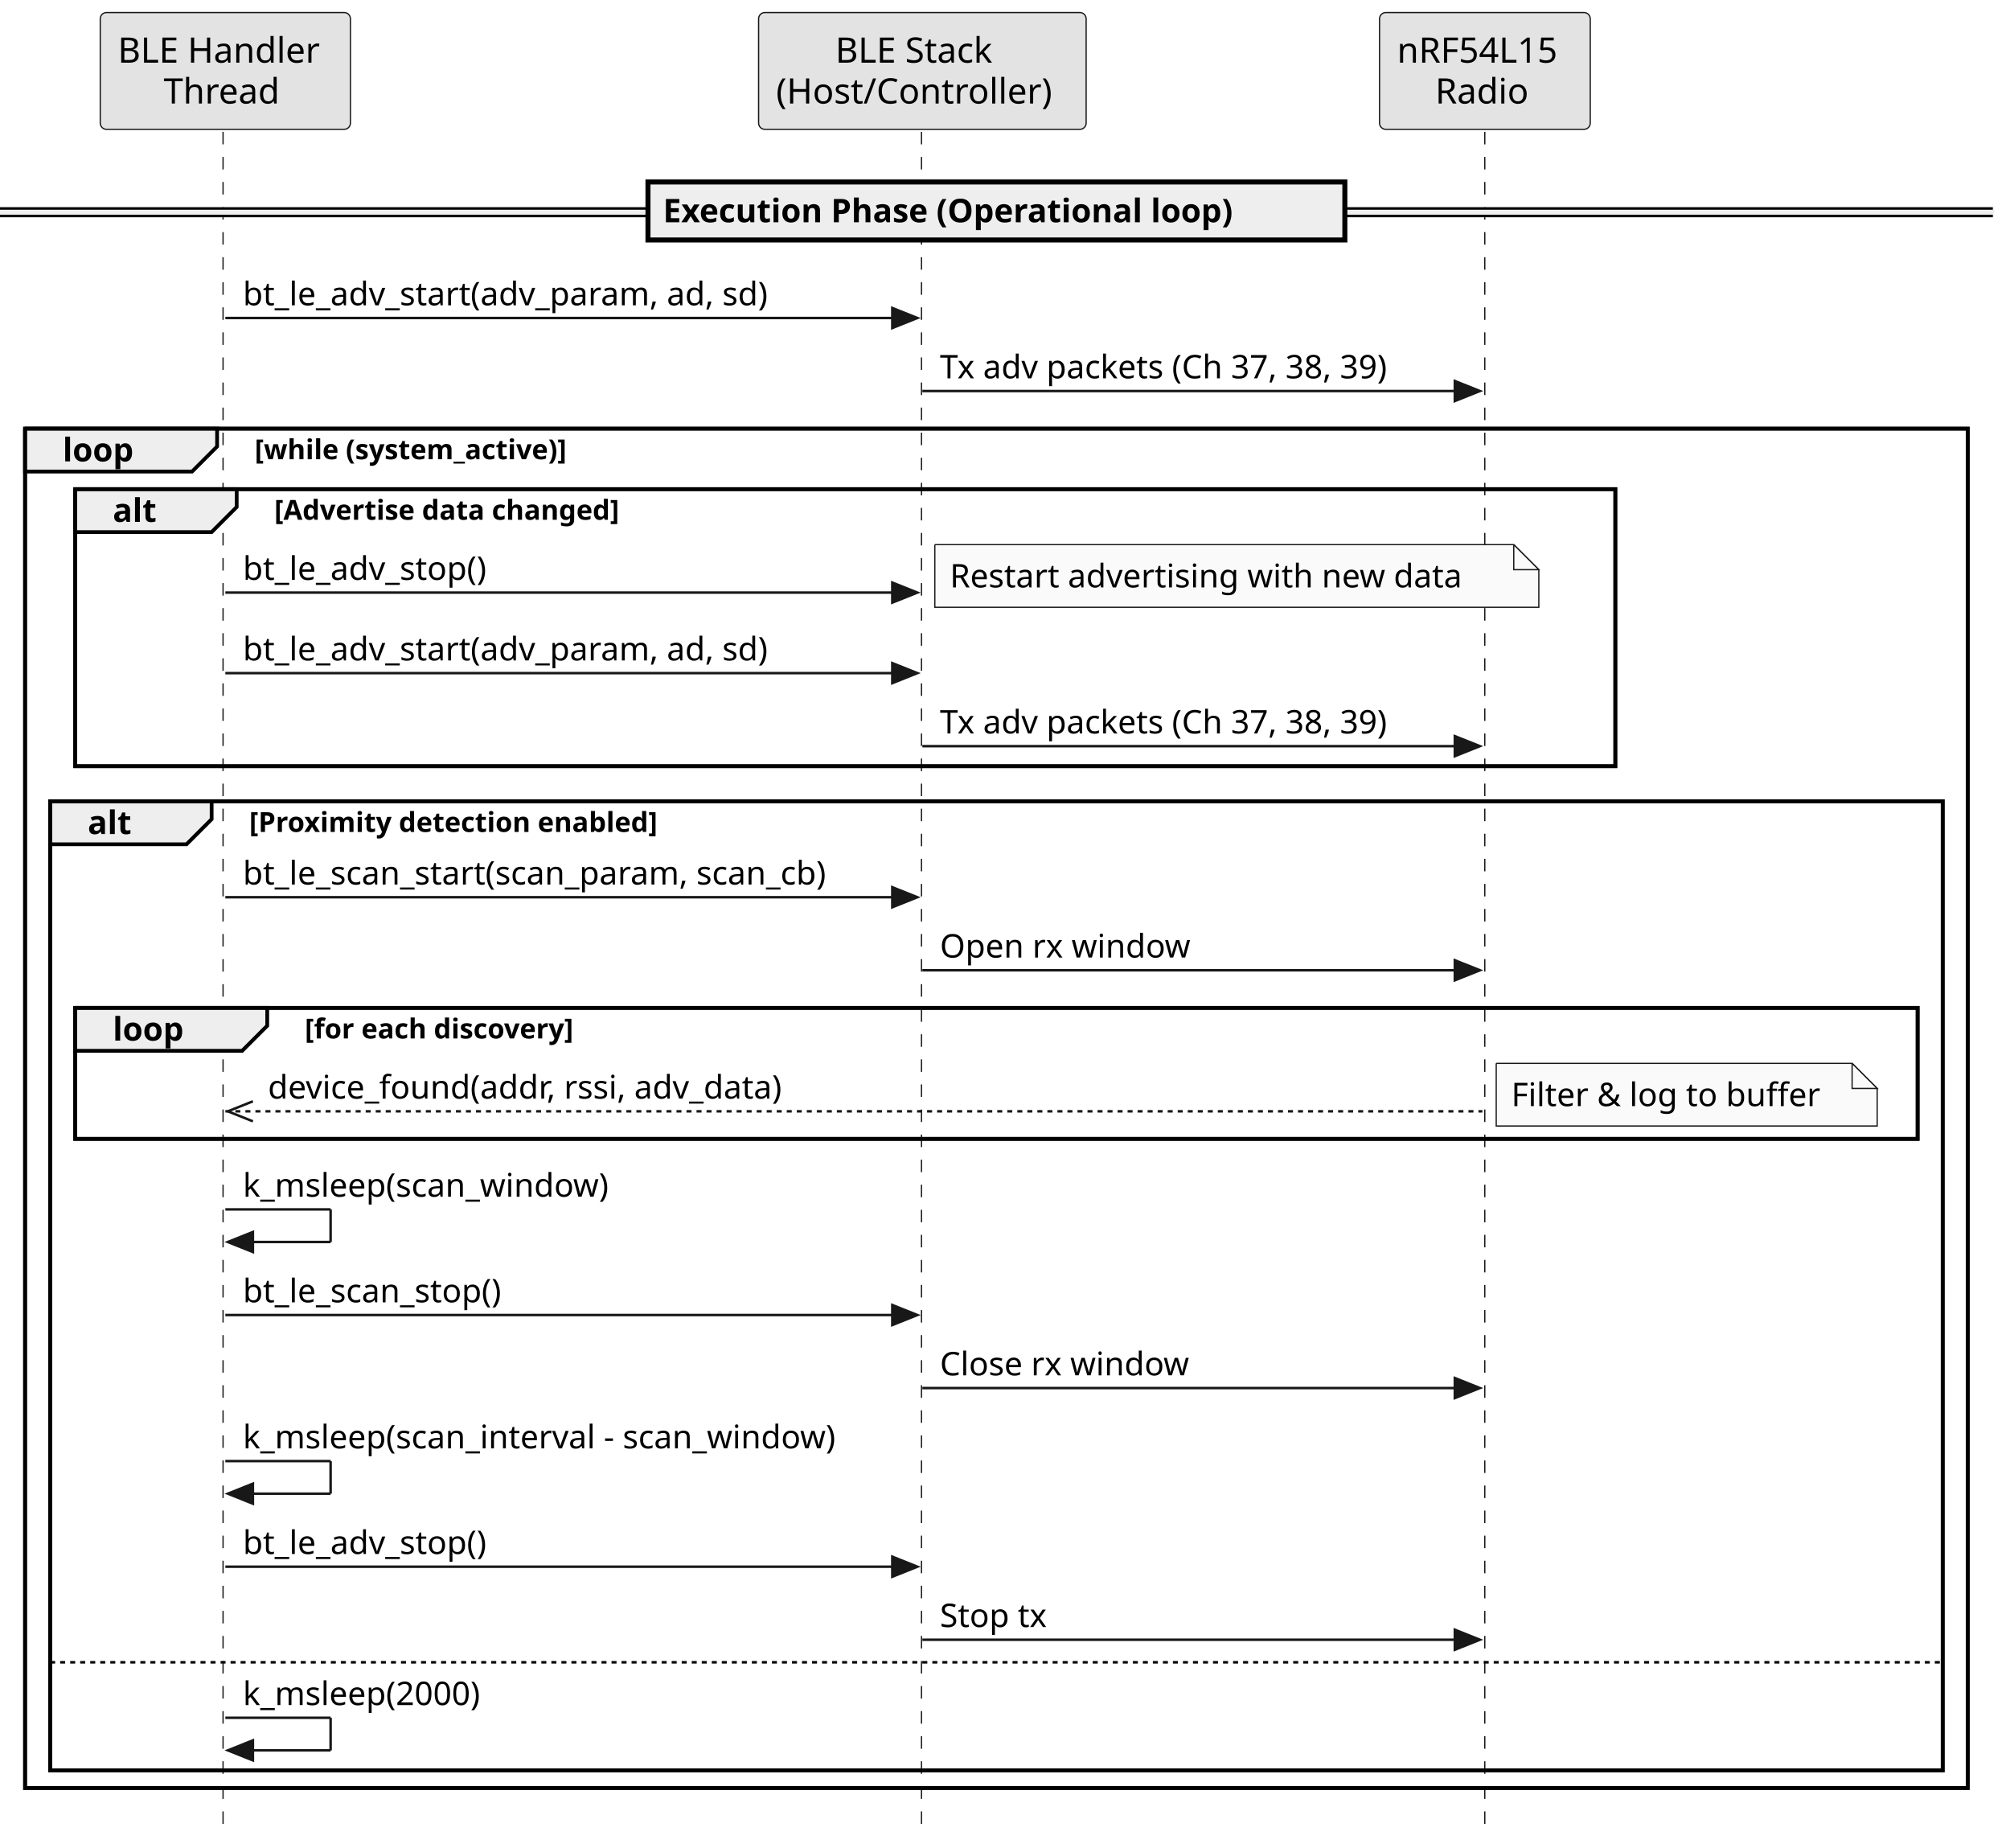
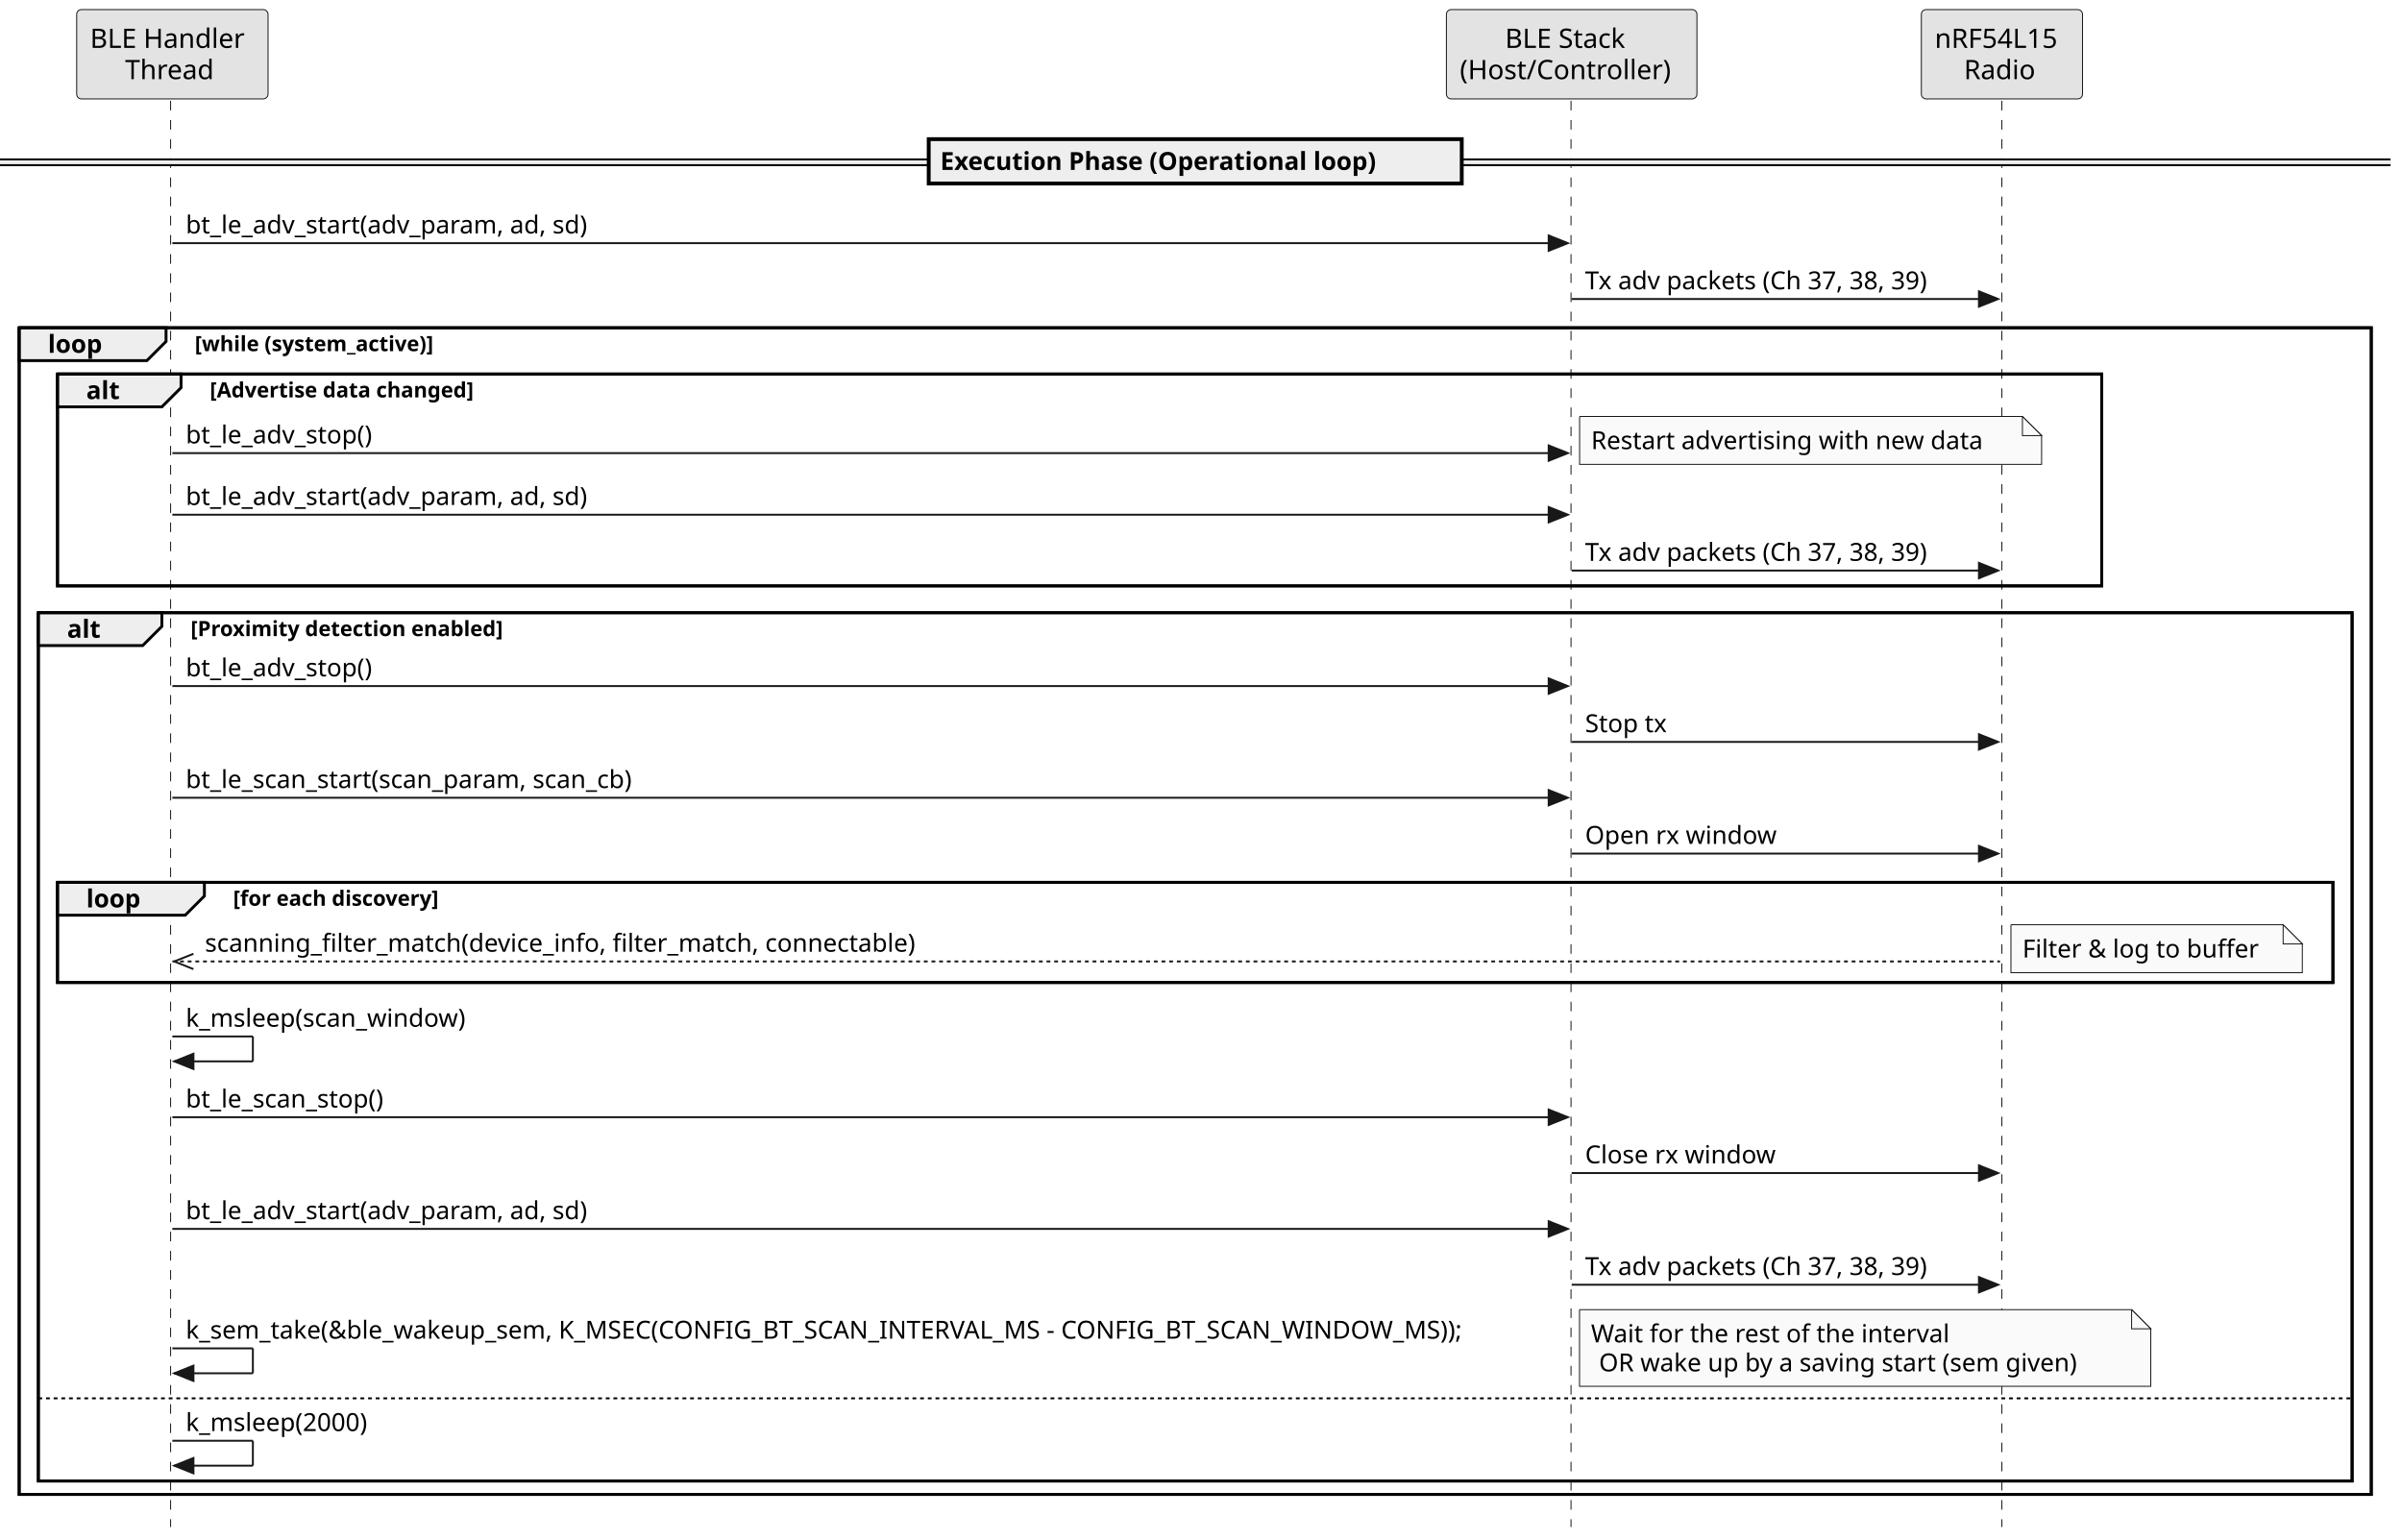
- <svg xmlns="http://www.w3.org/2000/svg" contentStyleType="text/css" data-diagram-type="SEQUENCE" height="737px" preserveAspectRatio="none" style="width:802px;height:737px;background:#FFFFFF;" version="1.1" viewBox="0 0 802 737" width="802px" zoomAndPan="magnify">
+ <svg xmlns="http://www.w3.org/2000/svg" contentStyleType="text/css" data-diagram-type="SEQUENCE" height="803px" preserveAspectRatio="none" style="width:1253px;height:803px;background:#FFFFFF;" version="1.1" viewBox="0 0 1253 803" width="1253px" zoomAndPan="magnify">
  <defs />
  <g>
-     <rect fill="none" height="542.258" style="stroke:#000000;stroke-width:1.5;" width="775.144" x="10" y="170.992" />
-     <rect fill="none" height="110.531" style="stroke:#000000;stroke-width:1.5;" width="614.522" x="30" y="195.125" />
-     <rect fill="none" height="386.594" style="stroke:#000000;stroke-width:1.5;" width="755.144" x="20" y="319.656" />
-     <rect fill="none" height="52.266" style="stroke:#000000;stroke-width:1.5;" width="735.144" x="30" y="402.055" />
+     <rect fill="none" height="608.656" style="stroke:#000000;stroke-width:1.5;" width="1226.974" x="10" y="170.992" />
+     <rect fill="none" height="110.531" style="stroke:#000000;stroke-width:1.5;" width="1066.352" x="30" y="195.125" />
+     <rect fill="none" height="452.992" style="stroke:#000000;stroke-width:1.5;" width="1206.974" x="20" y="319.656" />
+     <rect fill="none" height="52.266" style="stroke:#000000;stroke-width:1.5;" width="1186.974" x="30" y="460.32" />
    <g class="participant-lifeline" data-entity-uid="part1" data-qualified-name="APP" id="part1-lifeline">
      <g>
-         <rect fill="#000000" fill-opacity="0" height="677.656" width="8" x="85.913" y="52.594" />
-         <line style="stroke:#181818;stroke-width:0.5;stroke-dasharray:5,5;" x1="89" x2="89" y1="52.594" y2="730.25" />
+         <rect fill="#000000" fill-opacity="0" height="744.055" width="8" x="85.913" y="52.594" />
+         <line style="stroke:#181818;stroke-width:0.5;stroke-dasharray:5,5;" x1="89" x2="89" y1="52.594" y2="796.648" />
      </g>
    </g>
    <g class="participant-lifeline" data-entity-uid="part2" data-qualified-name="S" id="part2-lifeline">
      <g>
-         <rect fill="#000000" fill-opacity="0" height="677.656" width="8" x="364.028" y="52.594" />
-         <line style="stroke:#181818;stroke-width:0.5;stroke-dasharray:5,5;" x1="367.684" x2="367.684" y1="52.594" y2="730.25" />
+         <rect fill="#000000" fill-opacity="0" height="744.055" width="8" x="815.858" y="52.594" />
+         <line style="stroke:#181818;stroke-width:0.5;stroke-dasharray:5,5;" x1="819.514" x2="819.514" y1="52.594" y2="796.648" />
      </g>
    </g>
    <g class="participant-lifeline" data-entity-uid="part3" data-qualified-name="HW" id="part3-lifeline">
      <g>
-         <rect fill="#000000" fill-opacity="0" height="677.656" width="8" x="588.481" y="52.594" />
-         <line style="stroke:#181818;stroke-width:0.5;stroke-dasharray:5,5;" x1="592.44" x2="592.44" y1="52.594" y2="730.25" />
+         <rect fill="#000000" fill-opacity="0" height="744.055" width="8" x="1040.311" y="52.594" />
+         <line style="stroke:#181818;stroke-width:0.5;stroke-dasharray:5,5;" x1="1044.27" x2="1044.27" y1="52.594" y2="796.648" />
      </g>
    </g>
    <g class="participant participant-head" data-entity-uid="part1" data-qualified-name="APP" id="part1-head">
      <rect fill="#E3E3E3" height="46.594" rx="2.5" ry="2.5" style="stroke:#181818;stroke-width:0.5;" width="99.825" x="40" y="5" />
      <text fill="#000000" font-family="sans-serif" font-size="14" lengthAdjust="spacing" textLength="85.825" x="47" y="24.995">BLE Handler</text>
      <text fill="#000000" font-family="sans-serif" font-size="14" lengthAdjust="spacing" textLength="49.26" x="65.283" y="41.292">Thread</text>
    </g>
    <g class="participant participant-head" data-entity-uid="part2" data-qualified-name="S" id="part2-head">
-       <rect fill="#E3E3E3" height="46.594" rx="2.5" ry="2.5" style="stroke:#181818;stroke-width:0.5;" width="130.69" x="302.684" y="5" />
-       <text fill="#000000" font-family="sans-serif" font-size="14" lengthAdjust="spacing" textLength="69.46" x="333.298" y="24.995">BLE Stack</text>
-       <text fill="#000000" font-family="sans-serif" font-size="14" lengthAdjust="spacing" textLength="116.689" x="309.684" y="41.292">(Host/Controller)</text>
+       <rect fill="#E3E3E3" height="46.594" rx="2.5" ry="2.5" style="stroke:#181818;stroke-width:0.5;" width="130.69" x="754.514" y="5" />
+       <text fill="#000000" font-family="sans-serif" font-size="14" lengthAdjust="spacing" textLength="69.46" x="785.128" y="24.995">BLE Stack</text>
+       <text fill="#000000" font-family="sans-serif" font-size="14" lengthAdjust="spacing" textLength="116.689" x="761.514" y="41.292">(Host/Controller)</text>
    </g>
    <g class="participant participant-head" data-entity-uid="part3" data-qualified-name="HW" id="part3-head">
-       <rect fill="#E3E3E3" height="46.594" rx="2.5" ry="2.5" style="stroke:#181818;stroke-width:0.5;" width="84.082" x="550.44" y="5" />
-       <text fill="#000000" font-family="sans-serif" font-size="14" lengthAdjust="spacing" textLength="70.082" x="557.44" y="24.995">nRF54L15</text>
-       <text fill="#000000" font-family="sans-serif" font-size="14" lengthAdjust="spacing" textLength="39.648" x="572.657" y="41.292">Radio</text>
+       <rect fill="#E3E3E3" height="46.594" rx="2.5" ry="2.5" style="stroke:#181818;stroke-width:0.5;" width="84.082" x="1002.27" y="5" />
+       <text fill="#000000" font-family="sans-serif" font-size="14" lengthAdjust="spacing" textLength="70.082" x="1009.27" y="24.995">nRF54L15</text>
+       <text fill="#000000" font-family="sans-serif" font-size="14" lengthAdjust="spacing" textLength="39.648" x="1024.487" y="41.292">Radio</text>
    </g>
-     <rect fill="#EEEEEE" height="3" style="stroke:#EEEEEE;stroke-width:1;" width="795.144" x="0" y="83.16" />
-     <line style="stroke:#000000;stroke-width:1;" x1="0" x2="795.144" y1="83.16" y2="83.16" />
-     <line style="stroke:#000000;stroke-width:1;" x1="0" x2="795.144" y1="86.16" y2="86.16" />
-     <rect fill="#EEEEEE" height="23.133" style="stroke:#000000;stroke-width:2;" width="278.062" x="258.541" y="72.594" />
-     <text fill="#000000" font-family="sans-serif" font-size="13" font-weight="bold" lengthAdjust="spacing" textLength="259.537" x="264.541" y="88.661">Execution Phase (Operational loop)</text>
+     <rect fill="#EEEEEE" height="3" style="stroke:#EEEEEE;stroke-width:1;" width="1246.974" x="0" y="83.16" />
+     <line style="stroke:#000000;stroke-width:1;" x1="0" x2="1246.974" y1="83.16" y2="83.16" />
+     <line style="stroke:#000000;stroke-width:1;" x1="0" x2="1246.974" y1="86.16" y2="86.16" />
+     <rect fill="#EEEEEE" height="23.133" style="stroke:#000000;stroke-width:2;" width="278.062" x="484.456" y="72.594" />
+     <text fill="#000000" font-family="sans-serif" font-size="13" font-weight="bold" lengthAdjust="spacing" textLength="259.537" x="490.456" y="88.661">Execution Phase (Operational loop)</text>
    <g class="message" data-entity-1="part1" data-entity-2="part2" id="msg1">
-       <polygon fill="#181818" points="356.028,122.859,366.028,126.859,356.028,130.859" style="stroke:#181818;stroke-width:1;" />
-       <line style="stroke:#181818;stroke-width:1;" x1="89.913" x2="362.028" y1="126.859" y2="126.859" />
+       <polygon fill="#181818" points="807.858,122.859,817.858,126.859,807.858,130.859" style="stroke:#181818;stroke-width:1;" />
+       <line style="stroke:#181818;stroke-width:1;" x1="89.913" x2="813.858" y1="126.859" y2="126.859" />
      <text fill="#000000" font-family="sans-serif" font-size="13" lengthAdjust="spacing" textLength="229.169" x="96.913" y="121.793">bt_le_adv_start(adv_param, ad, sd)</text>
    </g>
    <g class="message" data-entity-1="part2" data-entity-2="part3" id="msg2">
-       <polygon fill="#181818" points="580.481,151.992,590.481,155.992,580.481,159.992" style="stroke:#181818;stroke-width:1;" />
-       <line style="stroke:#181818;stroke-width:1;" x1="368.028" x2="586.481" y1="155.992" y2="155.992" />
-       <text fill="#000000" font-family="sans-serif" font-size="13" lengthAdjust="spacing" textLength="200.453" x="375.028" y="150.926">Tx adv packets (Ch 37, 38, 39)</text>
+       <polygon fill="#181818" points="1032.311,151.992,1042.311,155.992,1032.311,159.992" style="stroke:#181818;stroke-width:1;" />
+       <line style="stroke:#181818;stroke-width:1;" x1="819.858" x2="1038.311" y1="155.992" y2="155.992" />
+       <text fill="#000000" font-family="sans-serif" font-size="13" lengthAdjust="spacing" textLength="200.453" x="826.858" y="150.926">Tx adv packets (Ch 37, 38, 39)</text>
    </g>
    <path d="M10,170.992 L86.624,170.992 L86.624,178.125 L76.624,188.125 L10,188.125 L10,170.992" fill="#EEEEEE" style="stroke:#000000;stroke-width:1.5;" />
-     <rect fill="none" height="542.258" style="stroke:#000000;stroke-width:1.5;" width="775.144" x="10" y="170.992" />
+     <rect fill="none" height="608.656" style="stroke:#000000;stroke-width:1.5;" width="1226.974" x="10" y="170.992" />
    <text fill="#000000" font-family="sans-serif" font-size="13" font-weight="bold" lengthAdjust="spacing" textLength="31.624" x="25" y="184.059">loop</text>
    <text fill="#000000" font-family="sans-serif" font-size="11" font-weight="bold" lengthAdjust="spacing" textLength="144.482" x="101.624" y="183.203">[while (system_active)]</text>
    <path d="M30,195.125 L94.443,195.125 L94.443,202.258 L84.443,212.258 L30,212.258 L30,195.125" fill="#EEEEEE" style="stroke:#000000;stroke-width:1.5;" />
-     <rect fill="none" height="110.531" style="stroke:#000000;stroke-width:1.5;" width="614.522" x="30" y="195.125" />
+     <rect fill="none" height="110.531" style="stroke:#000000;stroke-width:1.5;" width="1066.352" x="30" y="195.125" />
    <text fill="#000000" font-family="sans-serif" font-size="13" font-weight="bold" lengthAdjust="spacing" textLength="19.443" x="45" y="208.192">alt</text>
    <text fill="#000000" font-family="sans-serif" font-size="11" font-weight="bold" lengthAdjust="spacing" textLength="157.985" x="109.443" y="207.335">[Advertise data changed]</text>
    <g class="message" data-entity-1="part1" data-entity-2="part2" id="msg3">
-       <polygon fill="#181818" points="356.028,232.391,366.028,236.391,356.028,240.391" style="stroke:#181818;stroke-width:1;" />
-       <line style="stroke:#181818;stroke-width:1;" x1="89.913" x2="362.028" y1="236.391" y2="236.391" />
+       <polygon fill="#181818" points="807.858,232.391,817.858,236.391,807.858,240.391" style="stroke:#181818;stroke-width:1;" />
+       <line style="stroke:#181818;stroke-width:1;" x1="89.913" x2="813.858" y1="236.391" y2="236.391" />
      <text fill="#000000" font-family="sans-serif" font-size="13" lengthAdjust="spacing" textLength="106.59" x="96.913" y="231.325">bt_le_adv_stop()</text>
    </g>
-     <path d="M373,217.258 L373,242.258 L614,242.258 L614,227.258 L604,217.258 L373,217.258" fill="#FAFAFA" style="stroke:#181818;stroke-width:0.5;" />
-     <path d="M604,217.258 L604,227.258 L614,227.258 L604,217.258" fill="#FAFAFA" style="stroke:#181818;stroke-width:0.5;" />
-     <text fill="#000000" font-family="sans-serif" font-size="13" lengthAdjust="spacing" textLength="220.41" x="379" y="234.325">Restart advertising with new data</text>
+     <path d="M824,217.258 L824,242.258 L1065,242.258 L1065,227.258 L1055,217.258 L824,217.258" fill="#FAFAFA" style="stroke:#181818;stroke-width:0.5;" />
+     <path d="M1055,217.258 L1055,227.258 L1065,227.258 L1055,217.258" fill="#FAFAFA" style="stroke:#181818;stroke-width:0.5;" />
+     <text fill="#000000" font-family="sans-serif" font-size="13" lengthAdjust="spacing" textLength="220.41" x="830" y="234.325">Restart advertising with new data</text>
    <g class="message" data-entity-1="part1" data-entity-2="part2" id="msg5">
-       <polygon fill="#181818" points="356.028,264.523,366.028,268.523,356.028,272.523" style="stroke:#181818;stroke-width:1;" />
-       <line style="stroke:#181818;stroke-width:1;" x1="89.913" x2="362.028" y1="268.523" y2="268.523" />
+       <polygon fill="#181818" points="807.858,264.523,817.858,268.523,807.858,272.523" style="stroke:#181818;stroke-width:1;" />
+       <line style="stroke:#181818;stroke-width:1;" x1="89.913" x2="813.858" y1="268.523" y2="268.523" />
      <text fill="#000000" font-family="sans-serif" font-size="13" lengthAdjust="spacing" textLength="229.169" x="96.913" y="263.457">bt_le_adv_start(adv_param, ad, sd)</text>
    </g>
    <g class="message" data-entity-1="part2" data-entity-2="part3" id="msg6">
-       <polygon fill="#181818" points="580.481,293.656,590.481,297.656,580.481,301.656" style="stroke:#181818;stroke-width:1;" />
-       <line style="stroke:#181818;stroke-width:1;" x1="368.028" x2="586.481" y1="297.656" y2="297.656" />
-       <text fill="#000000" font-family="sans-serif" font-size="13" lengthAdjust="spacing" textLength="200.453" x="375.028" y="292.59">Tx adv packets (Ch 37, 38, 39)</text>
+       <polygon fill="#181818" points="1032.311,293.656,1042.311,297.656,1032.311,301.656" style="stroke:#181818;stroke-width:1;" />
+       <line style="stroke:#181818;stroke-width:1;" x1="819.858" x2="1038.311" y1="297.656" y2="297.656" />
+       <text fill="#000000" font-family="sans-serif" font-size="13" lengthAdjust="spacing" textLength="200.453" x="826.858" y="292.59">Tx adv packets (Ch 37, 38, 39)</text>
    </g>
    <path d="M20,319.656 L84.443,319.656 L84.443,326.789 L74.443,336.789 L20,336.789 L20,319.656" fill="#EEEEEE" style="stroke:#000000;stroke-width:1.5;" />
-     <rect fill="none" height="386.594" style="stroke:#000000;stroke-width:1.5;" width="755.144" x="20" y="319.656" />
+     <rect fill="none" height="452.992" style="stroke:#000000;stroke-width:1.5;" width="1206.974" x="20" y="319.656" />
    <text fill="#000000" font-family="sans-serif" font-size="13" font-weight="bold" lengthAdjust="spacing" textLength="19.443" x="35" y="332.723">alt</text>
    <text fill="#000000" font-family="sans-serif" font-size="11" font-weight="bold" lengthAdjust="spacing" textLength="185.969" x="99.443" y="331.867">[Proximity detection enabled]</text>
    <g class="message" data-entity-1="part1" data-entity-2="part2" id="msg7">
-       <polygon fill="#181818" points="356.028,353.922,366.028,357.922,356.028,361.922" style="stroke:#181818;stroke-width:1;" />
-       <line style="stroke:#181818;stroke-width:1;" x1="89.913" x2="362.028" y1="357.922" y2="357.922" />
-       <text fill="#000000" font-family="sans-serif" font-size="13" lengthAdjust="spacing" textLength="254.116" x="96.913" y="352.856">bt_le_scan_start(scan_param, scan_cb)</text>
+       <polygon fill="#181818" points="807.858,353.922,817.858,357.922,807.858,361.922" style="stroke:#181818;stroke-width:1;" />
+       <line style="stroke:#181818;stroke-width:1;" x1="89.913" x2="813.858" y1="357.922" y2="357.922" />
+       <text fill="#000000" font-family="sans-serif" font-size="13" lengthAdjust="spacing" textLength="106.59" x="96.913" y="352.856">bt_le_adv_stop()</text>
    </g>
    <g class="message" data-entity-1="part2" data-entity-2="part3" id="msg8">
-       <polygon fill="#181818" points="580.481,383.055,590.481,387.055,580.481,391.055" style="stroke:#181818;stroke-width:1;" />
-       <line style="stroke:#181818;stroke-width:1;" x1="368.028" x2="586.481" y1="387.055" y2="387.055" />
-       <text fill="#000000" font-family="sans-serif" font-size="13" lengthAdjust="spacing" textLength="105.346" x="375.028" y="381.989">Open rx window</text>
+       <polygon fill="#181818" points="1032.311,383.055,1042.311,387.055,1032.311,391.055" style="stroke:#181818;stroke-width:1;" />
+       <line style="stroke:#181818;stroke-width:1;" x1="819.858" x2="1038.311" y1="387.055" y2="387.055" />
+       <text fill="#000000" font-family="sans-serif" font-size="13" lengthAdjust="spacing" textLength="46.477" x="826.858" y="381.989">Stop tx</text>
    </g>
-     <path d="M30,402.055 L106.624,402.055 L106.624,409.188 L96.624,419.188 L30,419.188 L30,402.055" fill="#EEEEEE" style="stroke:#000000;stroke-width:1.5;" />
-     <rect fill="none" height="52.266" style="stroke:#000000;stroke-width:1.5;" width="735.144" x="30" y="402.055" />
-     <text fill="#000000" font-family="sans-serif" font-size="13" font-weight="bold" lengthAdjust="spacing" textLength="31.624" x="45" y="415.122">loop</text>
-     <text fill="#000000" font-family="sans-serif" font-size="11" font-weight="bold" lengthAdjust="spacing" textLength="124.212" x="121.624" y="414.265">[for each discovery]</text>
-     <g class="message" data-entity-1="part3" data-entity-2="part1" id="msg9">
-       <line style="stroke:#181818;stroke-width:1;" x1="90.913" x2="100.913" y1="443.32" y2="439.32" />
-       <line style="stroke:#181818;stroke-width:1;" x1="90.913" x2="100.913" y1="443.32" y2="447.32" />
-       <line style="stroke:#181818;stroke-width:1;stroke-dasharray:2,2;" x1="89.913" x2="591.481" y1="443.32" y2="443.32" />
-       <text fill="#000000" font-family="sans-serif" font-size="13" lengthAdjust="spacing" textLength="225.145" x="106.913" y="438.254">device_found(addr, rssi, adv_data)</text>
+     <g class="message" data-entity-1="part1" data-entity-2="part2" id="msg9">
+       <polygon fill="#181818" points="807.858,412.188,817.858,416.188,807.858,420.188" style="stroke:#181818;stroke-width:1;" />
+       <line style="stroke:#181818;stroke-width:1;" x1="89.913" x2="813.858" y1="416.188" y2="416.188" />
+       <text fill="#000000" font-family="sans-serif" font-size="13" lengthAdjust="spacing" textLength="254.116" x="96.913" y="411.122">bt_le_scan_start(scan_param, scan_cb)</text>
    </g>
-     <path d="M597,424.188 L597,449.188 L749,449.188 L749,434.188 L739,424.188 L597,424.188" fill="#FAFAFA" style="stroke:#181818;stroke-width:0.5;" />
-     <path d="M739,424.188 L739,434.188 L749,434.188 L739,424.188" fill="#FAFAFA" style="stroke:#181818;stroke-width:0.5;" />
-     <text fill="#000000" font-family="sans-serif" font-size="13" lengthAdjust="spacing" textLength="131.663" x="603" y="441.254">Filter &amp; log to buffer</text>
-     <g class="message" data-entity-1="part1" data-entity-2="part1" id="msg11">
-       <line style="stroke:#181818;stroke-width:1;" x1="89.913" x2="131.913" y1="482.453" y2="482.453" />
-       <line style="stroke:#181818;stroke-width:1;" x1="131.913" x2="131.913" y1="482.453" y2="495.453" />
-       <line style="stroke:#181818;stroke-width:1;" x1="90.913" x2="131.913" y1="495.453" y2="495.453" />
-       <polygon fill="#181818" points="100.913,491.453,90.913,495.453,100.913,499.453" style="stroke:#181818;stroke-width:1;" />
-       <text fill="#000000" font-family="sans-serif" font-size="13" lengthAdjust="spacing" textLength="157.416" x="96.913" y="477.387">k_msleep(scan_window)</text>
+     <g class="message" data-entity-1="part2" data-entity-2="part3" id="msg10">
+       <polygon fill="#181818" points="1032.311,441.32,1042.311,445.32,1032.311,449.32" style="stroke:#181818;stroke-width:1;" />
+       <line style="stroke:#181818;stroke-width:1;" x1="819.858" x2="1038.311" y1="445.32" y2="445.32" />
+       <text fill="#000000" font-family="sans-serif" font-size="13" lengthAdjust="spacing" textLength="105.346" x="826.858" y="440.254">Open rx window</text>
    </g>
-     <g class="message" data-entity-1="part1" data-entity-2="part2" id="msg12">
-       <polygon fill="#181818" points="356.028,520.586,366.028,524.586,356.028,528.586" style="stroke:#181818;stroke-width:1;" />
-       <line style="stroke:#181818;stroke-width:1;" x1="89.913" x2="362.028" y1="524.586" y2="524.586" />
-       <text fill="#000000" font-family="sans-serif" font-size="13" lengthAdjust="spacing" textLength="112.804" x="96.913" y="519.52">bt_le_scan_stop()</text>
+     <path d="M30,460.32 L106.624,460.32 L106.624,467.453 L96.624,477.453 L30,477.453 L30,460.32" fill="#EEEEEE" style="stroke:#000000;stroke-width:1.5;" />
+     <rect fill="none" height="52.266" style="stroke:#000000;stroke-width:1.5;" width="1186.974" x="30" y="460.32" />
+     <text fill="#000000" font-family="sans-serif" font-size="13" font-weight="bold" lengthAdjust="spacing" textLength="31.624" x="45" y="473.387">loop</text>
+     <text fill="#000000" font-family="sans-serif" font-size="11" font-weight="bold" lengthAdjust="spacing" textLength="124.212" x="121.624" y="472.531">[for each discovery]</text>
+     <g class="message" data-entity-1="part3" data-entity-2="part1" id="msg11">
+       <line style="stroke:#181818;stroke-width:1;" x1="90.913" x2="100.913" y1="501.586" y2="497.586" />
+       <line style="stroke:#181818;stroke-width:1;" x1="90.913" x2="100.913" y1="501.586" y2="505.586" />
+       <line style="stroke:#181818;stroke-width:1;stroke-dasharray:2,2;" x1="89.913" x2="1043.311" y1="501.586" y2="501.586" />
+       <text fill="#000000" font-family="sans-serif" font-size="13" lengthAdjust="spacing" textLength="400.582" x="106.913" y="496.52">scanning_filter_match(device_info, filter_match, connectable)</text>
    </g>
-     <g class="message" data-entity-1="part2" data-entity-2="part3" id="msg13">
-       <polygon fill="#181818" points="580.481,549.719,590.481,553.719,580.481,557.719" style="stroke:#181818;stroke-width:1;" />
-       <line style="stroke:#181818;stroke-width:1;" x1="368.028" x2="586.481" y1="553.719" y2="553.719" />
-       <text fill="#000000" font-family="sans-serif" font-size="13" lengthAdjust="spacing" textLength="106.038" x="375.028" y="548.653">Close rx window</text>
+     <path d="M1049,482.453 L1049,507.453 L1201,507.453 L1201,492.453 L1191,482.453 L1049,482.453" fill="#FAFAFA" style="stroke:#181818;stroke-width:0.5;" />
+     <path d="M1191,482.453 L1191,492.453 L1201,492.453 L1191,482.453" fill="#FAFAFA" style="stroke:#181818;stroke-width:0.5;" />
+     <text fill="#000000" font-family="sans-serif" font-size="13" lengthAdjust="spacing" textLength="131.663" x="1055" y="499.52">Filter &amp; log to buffer</text>
+     <g class="message" data-entity-1="part1" data-entity-2="part1" id="msg13">
+       <line style="stroke:#181818;stroke-width:1;" x1="89.913" x2="131.913" y1="540.719" y2="540.719" />
+       <line style="stroke:#181818;stroke-width:1;" x1="131.913" x2="131.913" y1="540.719" y2="553.719" />
+       <line style="stroke:#181818;stroke-width:1;" x1="90.913" x2="131.913" y1="553.719" y2="553.719" />
+       <polygon fill="#181818" points="100.913,549.719,90.913,553.719,100.913,557.719" style="stroke:#181818;stroke-width:1;" />
+       <text fill="#000000" font-family="sans-serif" font-size="13" lengthAdjust="spacing" textLength="157.416" x="96.913" y="535.653">k_msleep(scan_window)</text>
    </g>
-     <g class="message" data-entity-1="part1" data-entity-2="part1" id="msg14">
-       <line style="stroke:#181818;stroke-width:1;" x1="89.913" x2="131.913" y1="582.852" y2="582.852" />
-       <line style="stroke:#181818;stroke-width:1;" x1="131.913" x2="131.913" y1="582.852" y2="595.852" />
-       <line style="stroke:#181818;stroke-width:1;" x1="90.913" x2="131.913" y1="595.852" y2="595.852" />
-       <polygon fill="#181818" points="100.913,591.852,90.913,595.852,100.913,599.852" style="stroke:#181818;stroke-width:1;" />
-       <text fill="#000000" font-family="sans-serif" font-size="13" lengthAdjust="spacing" textLength="256.56" x="96.913" y="577.786">k_msleep(scan_interval - scan_window)</text>
+     <g class="message" data-entity-1="part1" data-entity-2="part2" id="msg14">
+       <polygon fill="#181818" points="807.858,578.852,817.858,582.852,807.858,586.852" style="stroke:#181818;stroke-width:1;" />
+       <line style="stroke:#181818;stroke-width:1;" x1="89.913" x2="813.858" y1="582.852" y2="582.852" />
+       <text fill="#000000" font-family="sans-serif" font-size="13" lengthAdjust="spacing" textLength="112.804" x="96.913" y="577.786">bt_le_scan_stop()</text>
    </g>
-     <g class="message" data-entity-1="part1" data-entity-2="part2" id="msg15">
-       <polygon fill="#181818" points="356.028,620.984,366.028,624.984,356.028,628.984" style="stroke:#181818;stroke-width:1;" />
-       <line style="stroke:#181818;stroke-width:1;" x1="89.913" x2="362.028" y1="624.984" y2="624.984" />
-       <text fill="#000000" font-family="sans-serif" font-size="13" lengthAdjust="spacing" textLength="106.59" x="96.913" y="619.918">bt_le_adv_stop()</text>
+     <g class="message" data-entity-1="part2" data-entity-2="part3" id="msg15">
+       <polygon fill="#181818" points="1032.311,607.984,1042.311,611.984,1032.311,615.984" style="stroke:#181818;stroke-width:1;" />
+       <line style="stroke:#181818;stroke-width:1;" x1="819.858" x2="1038.311" y1="611.984" y2="611.984" />
+       <text fill="#000000" font-family="sans-serif" font-size="13" lengthAdjust="spacing" textLength="106.038" x="826.858" y="606.918">Close rx window</text>
    </g>
-     <g class="message" data-entity-1="part2" data-entity-2="part3" id="msg16">
-       <polygon fill="#181818" points="580.481,650.117,590.481,654.117,580.481,658.117" style="stroke:#181818;stroke-width:1;" />
-       <line style="stroke:#181818;stroke-width:1;" x1="368.028" x2="586.481" y1="654.117" y2="654.117" />
-       <text fill="#000000" font-family="sans-serif" font-size="13" lengthAdjust="spacing" textLength="46.477" x="375.028" y="649.051">Stop tx</text>
+     <g class="message" data-entity-1="part1" data-entity-2="part2" id="msg16">
+       <polygon fill="#181818" points="807.858,637.117,817.858,641.117,807.858,645.117" style="stroke:#181818;stroke-width:1;" />
+       <line style="stroke:#181818;stroke-width:1;" x1="89.913" x2="813.858" y1="641.117" y2="641.117" />
+       <text fill="#000000" font-family="sans-serif" font-size="13" lengthAdjust="spacing" textLength="229.169" x="96.913" y="636.051">bt_le_adv_start(adv_param, ad, sd)</text>
    </g>
-     <line style="stroke:#000000;stroke-width:1;stroke-dasharray:2,2;" x1="20" x2="775.144" y1="663.117" y2="663.117" />
-     <g class="message" data-entity-1="part1" data-entity-2="part1" id="msg17">
-       <line style="stroke:#181818;stroke-width:1;" x1="89.913" x2="131.913" y1="685.25" y2="685.25" />
-       <line style="stroke:#181818;stroke-width:1;" x1="131.913" x2="131.913" y1="685.25" y2="698.25" />
-       <line style="stroke:#181818;stroke-width:1;" x1="90.913" x2="131.913" y1="698.25" y2="698.25" />
-       <polygon fill="#181818" points="100.913,694.25,90.913,698.25,100.913,702.25" style="stroke:#181818;stroke-width:1;" />
-       <text fill="#000000" font-family="sans-serif" font-size="13" lengthAdjust="spacing" textLength="104.552" x="96.913" y="680.184">k_msleep(2000)</text>
+     <g class="message" data-entity-1="part2" data-entity-2="part3" id="msg17">
+       <polygon fill="#181818" points="1032.311,666.25,1042.311,670.25,1032.311,674.25" style="stroke:#181818;stroke-width:1;" />
+       <line style="stroke:#181818;stroke-width:1;" x1="819.858" x2="1038.311" y1="670.25" y2="670.25" />
+       <text fill="#000000" font-family="sans-serif" font-size="13" lengthAdjust="spacing" textLength="200.453" x="826.858" y="665.184">Tx adv packets (Ch 37, 38, 39)</text>
+     </g>
+     <g class="message" data-entity-1="part1" data-entity-2="part1" id="msg18">
+       <line style="stroke:#181818;stroke-width:1;" x1="89.913" x2="131.913" y1="703.449" y2="703.449" />
+       <line style="stroke:#181818;stroke-width:1;" x1="131.913" x2="131.913" y1="703.449" y2="716.449" />
+       <line style="stroke:#181818;stroke-width:1;" x1="90.913" x2="131.913" y1="716.449" y2="716.449" />
+       <polygon fill="#181818" points="100.913,712.449,90.913,716.449,100.913,720.449" style="stroke:#181818;stroke-width:1;" />
+       <text fill="#000000" font-family="sans-serif" font-size="13" lengthAdjust="spacing" textLength="715.946" x="96.913" y="698.383">k_sem_take(&amp;ble_wakeup_sem, K_MSEC(CONFIG_BT_SCAN_INTERVAL_MS - CONFIG_BT_SCAN_WINDOW_MS));</text>
+     </g>
+     <path d="M823.946,683.25 L823.946,723.25 L1121.946,723.25 L1121.946,693.25 L1111.946,683.25 L823.946,683.25" fill="#FAFAFA" style="stroke:#181818;stroke-width:0.5;" />
+     <path d="M1111.946,683.25 L1111.946,693.25 L1121.946,693.25 L1111.946,683.25" fill="#FAFAFA" style="stroke:#181818;stroke-width:0.5;" />
+     <text fill="#000000" font-family="sans-serif" font-size="13" lengthAdjust="spacing" textLength="202.173" x="829.946" y="700.317">Wait for the rest of the interval</text>
+     <text fill="#000000" font-family="sans-serif" font-size="13" lengthAdjust="spacing" textLength="273.038" x="834.078" y="715.45">OR wake up by a saving start (sem given)</text>
+     <line style="stroke:#000000;stroke-width:1;stroke-dasharray:2,2;" x1="20" x2="1226.974" y1="729.516" y2="729.516" />
+     <g class="message" data-entity-1="part1" data-entity-2="part1" id="msg20">
+       <line style="stroke:#181818;stroke-width:1;" x1="89.913" x2="131.913" y1="751.648" y2="751.648" />
+       <line style="stroke:#181818;stroke-width:1;" x1="131.913" x2="131.913" y1="751.648" y2="764.648" />
+       <line style="stroke:#181818;stroke-width:1;" x1="90.913" x2="131.913" y1="764.648" y2="764.648" />
+       <polygon fill="#181818" points="100.913,760.648,90.913,764.648,100.913,768.648" style="stroke:#181818;stroke-width:1;" />
+       <text fill="#000000" font-family="sans-serif" font-size="13" lengthAdjust="spacing" textLength="104.552" x="96.913" y="746.582">k_msleep(2000)</text>
    </g>
  </g>
</svg>
